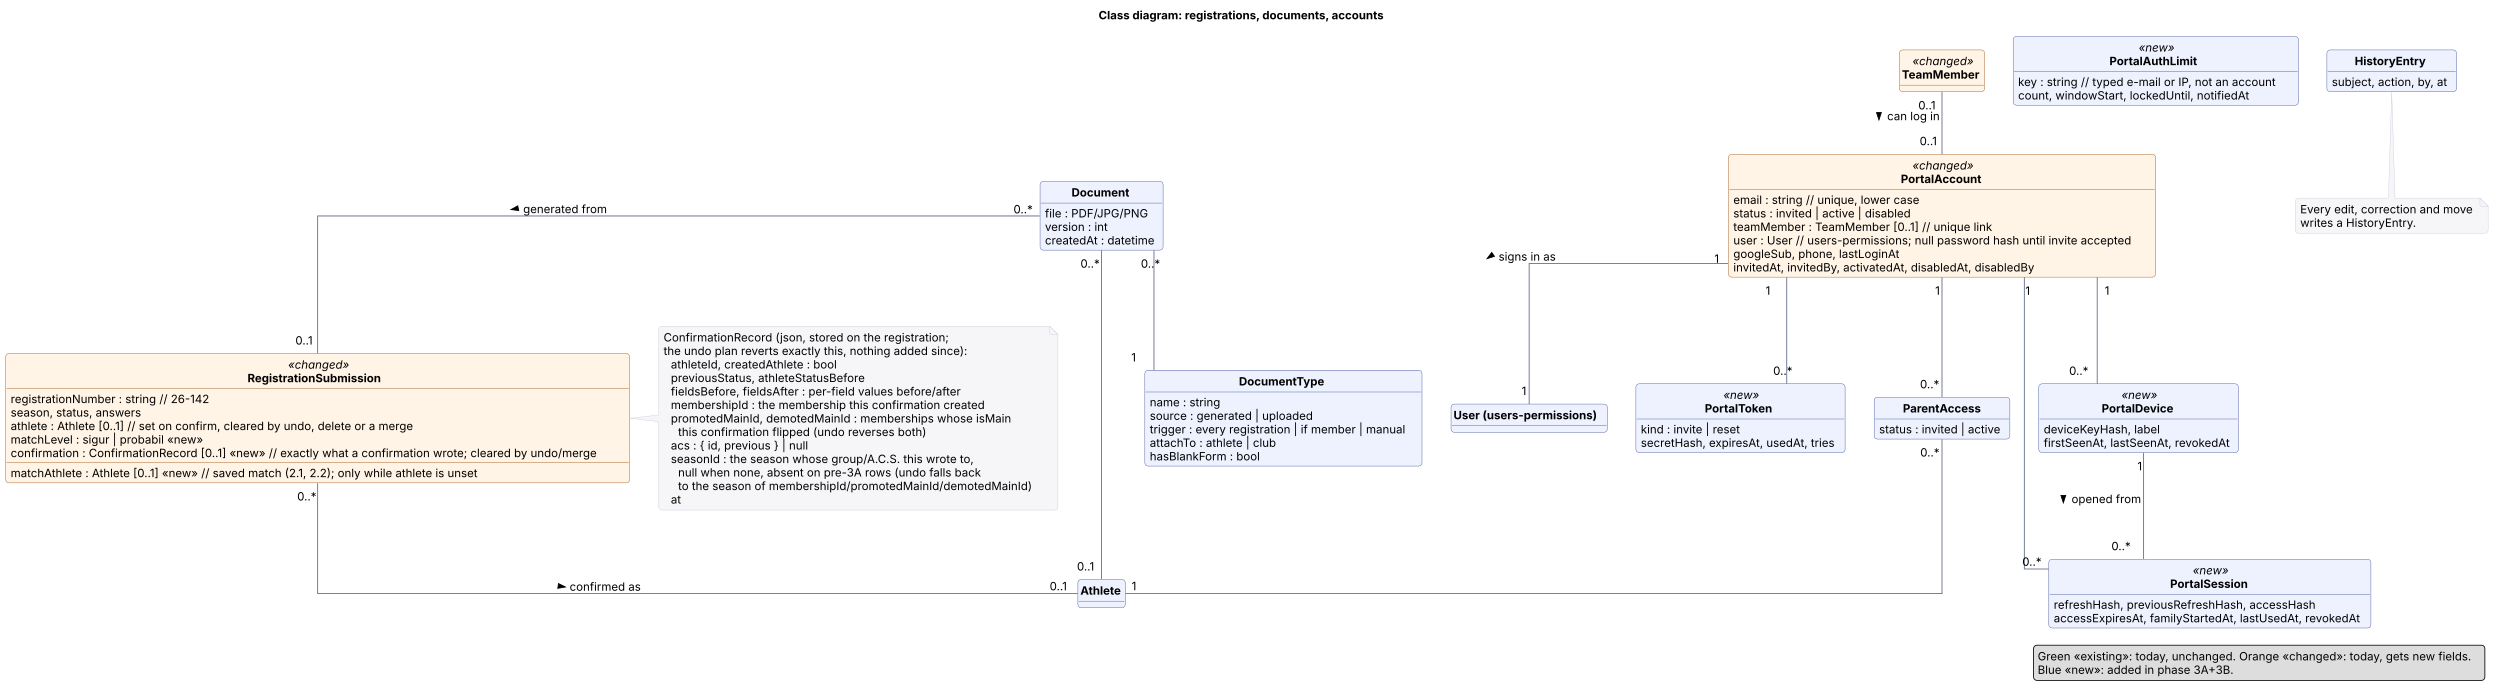
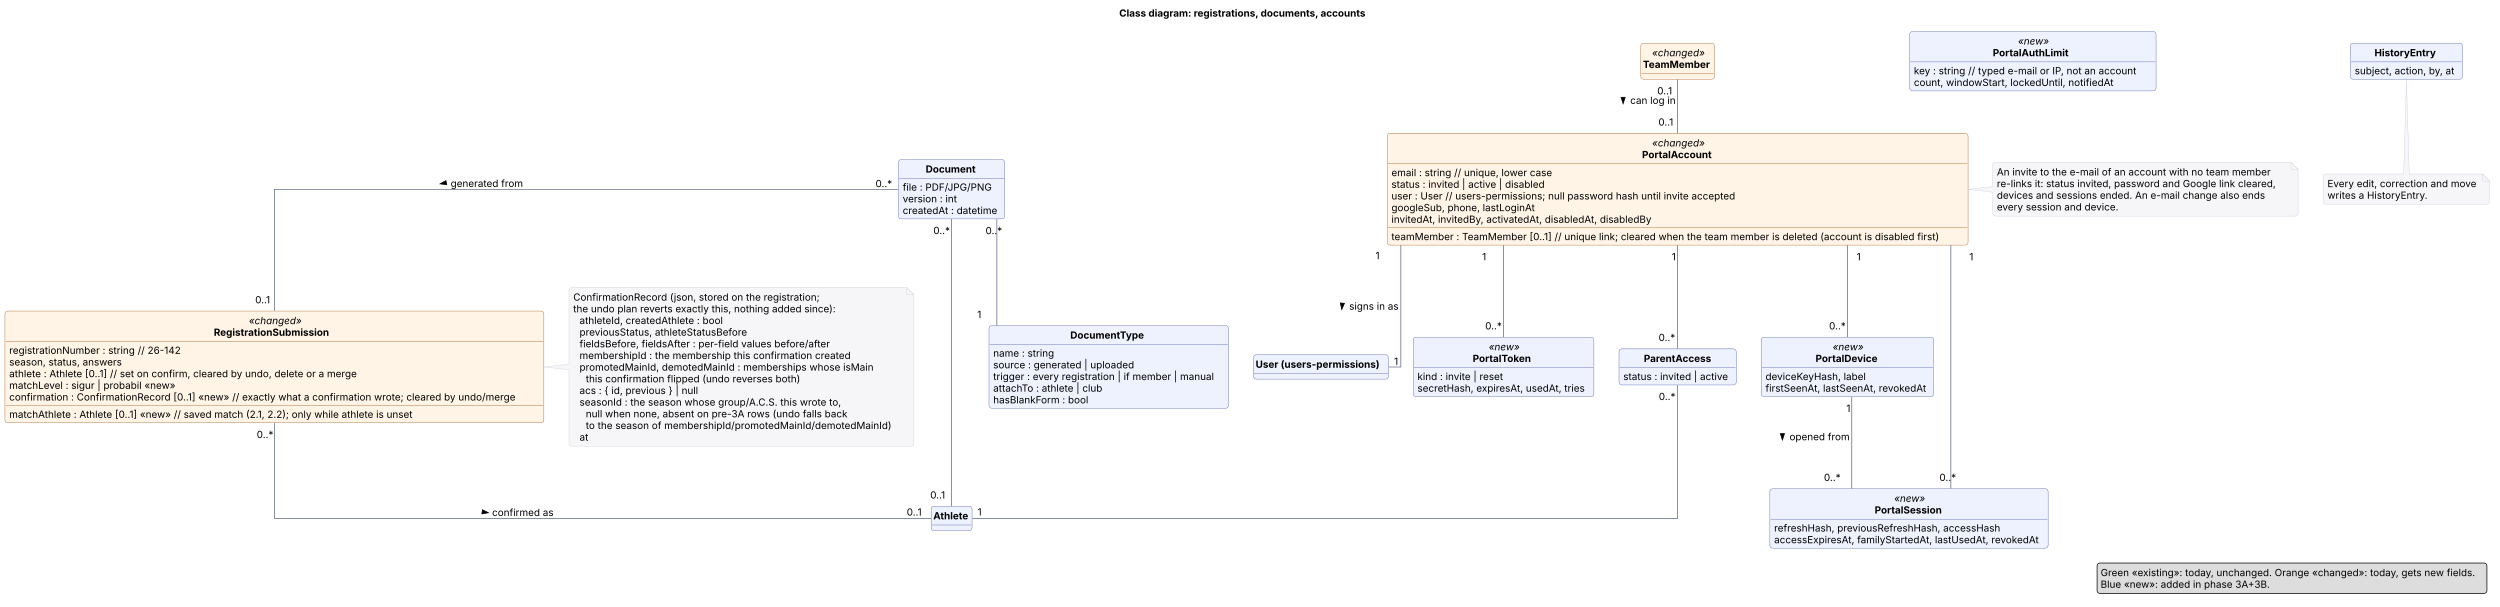
- <svg xmlns="http://www.w3.org/2000/svg" version="1.1" data-diagram-type="CLASS" style="width:3052px;height:849px;background:#FFFFFF;" width="3052px" height="849px" viewBox="0 0 3052 849" zoomAndPan="magnify" preserveAspectRatio="none" contentStyleType="text/css">
+ <svg xmlns="http://www.w3.org/2000/svg" version="1.1" data-diagram-type="CLASS" style="width:3533px;height:857px;background:#FFFFFF;" width="3533px" height="857px" viewBox="0 0 3533 857" zoomAndPan="magnify" preserveAspectRatio="none" contentStyleType="text/css">
  <defs />
  <g font-family="sans-serif" lengthAdjust="spacing">
    <g class="title" data-source-line="2">
-       <text x="1341.165" y="23.535" fill="#000" font-size="14" textLength="363.187" font-weight="700" font-family="Inter">Class diagram: registrations, documents, accounts</text>
+       <text x="1581.665" y="23.535" fill="#000" font-size="14" textLength="363.187" font-weight="700" font-family="Inter">Class diagram: registrations, documents, accounts</text>
    </g>
    <g class="entity" data-qualified-name="Reg" id="ent0001" data-source-line="5">
-       <rect x="7" y="431.568" width="761.602" height="157.906" fill="#FFF4E5" style="stroke:#9A4B0C;stroke-width:0.5;" rx="4" ry="4" />
-       <text x="351.656" y="450.103" fill="#000" font-size="14" textLength="72.29" font-style="italic" font-family="Inter">«changed»</text>
-       <text x="302.143" y="466.592" fill="#000" font-size="14" textLength="171.315" font-weight="700" font-family="Inter">RegistrationSubmission</text>
-       <line x1="8" y1="474.545" x2="767.602" y2="474.545" style="stroke:#9A4B0C;stroke-width:0.5;" />
-       <text x="13" y="492.08" fill="#000" font-size="14" textLength="266.342" font-family="Inter">registrationNumber : string  // 26-142</text>
-       <text x="13" y="508.568" fill="#000" font-size="14" textLength="160.986" font-family="Inter">season, status, answers</text>
-       <text x="13" y="525.057" fill="#000" font-size="14" textLength="521.691" font-family="Inter">athlete : Athlete [0..1]  // set on confirm, cleared by undo, delete or a merge</text>
-       <text x="13" y="541.545" fill="#000" font-size="14" textLength="240.926" font-family="Inter">matchLevel : sigur | probabil «new»</text>
-       <text x="13" y="558.033" fill="#000" font-size="14" textLength="749.602" font-family="Inter">confirmation : ConfirmationRecord [0..1] «new»  // exactly what a confirmation wrote; cleared by undo/merge</text>
-       <line x1="8" y1="564.986" x2="767.602" y2="564.986" style="stroke:#9A4B0C;stroke-width:0.5;" />
-       <text x="13" y="582.521" fill="#000" font-size="14" textLength="604.153" font-family="Inter">matchAthlete : Athlete [0..1] «new»  // saved match (2.1, 2.2); only while athlete is unset</text>
+       <rect x="7" y="439.568" width="761.602" height="157.906" fill="#FFF4E5" style="stroke:#9A4B0C;stroke-width:0.5;" rx="4" ry="4" />
+       <text x="351.656" y="458.103" fill="#000" font-size="14" textLength="72.29" font-style="italic" font-family="Inter">«changed»</text>
+       <text x="302.143" y="474.592" fill="#000" font-size="14" textLength="171.315" font-weight="700" font-family="Inter">RegistrationSubmission</text>
+       <line x1="8" y1="482.545" x2="767.602" y2="482.545" style="stroke:#9A4B0C;stroke-width:0.5;" />
+       <text x="13" y="500.08" fill="#000" font-size="14" textLength="266.342" font-family="Inter">registrationNumber : string  // 26-142</text>
+       <text x="13" y="516.568" fill="#000" font-size="14" textLength="160.986" font-family="Inter">season, status, answers</text>
+       <text x="13" y="533.057" fill="#000" font-size="14" textLength="521.691" font-family="Inter">athlete : Athlete [0..1]  // set on confirm, cleared by undo, delete or a merge</text>
+       <text x="13" y="549.545" fill="#000" font-size="14" textLength="240.926" font-family="Inter">matchLevel : sigur | probabil «new»</text>
+       <text x="13" y="566.033" fill="#000" font-size="14" textLength="749.602" font-family="Inter">confirmation : ConfirmationRecord [0..1] «new»  // exactly what a confirmation wrote; cleared by undo/merge</text>
+       <line x1="8" y1="572.986" x2="767.602" y2="572.986" style="stroke:#9A4B0C;stroke-width:0.5;" />
+       <text x="13" y="590.521" fill="#000" font-size="14" textLength="604.153" font-family="Inter">matchAthlete : Athlete [0..1] «new»  // saved match (2.1, 2.2); only while athlete is unset</text>
    </g>
    <g class="entity" data-qualified-name="Athlete" id="ent0002" data-source-line="13">
-       <rect x="1315.9" y="707.428" width="57.81" height="34.488" fill="#EEF2FF" style="stroke:#3B4A9A;stroke-width:0.5;" rx="4" ry="4" />
-       <text x="1318.9" y="725.963" fill="#000" font-size="14" textLength="51.81" font-weight="700" font-family="Inter">Athlete</text>
-       <line x1="1316.9" y1="733.917" x2="1372.71" y2="733.917" style="stroke:#3B4A9A;stroke-width:0.5;" />
+       <rect x="1315.9" y="715.428" width="57.81" height="34.488" fill="#EEF2FF" style="stroke:#3B4A9A;stroke-width:0.5;" rx="4" ry="4" />
+       <text x="1318.9" y="733.963" fill="#000" font-size="14" textLength="51.81" font-weight="700" font-family="Inter">Athlete</text>
+       <line x1="1316.9" y1="741.917" x2="1372.71" y2="741.917" style="stroke:#3B4A9A;stroke-width:0.5;" />
    </g>
    <g class="entity" data-qualified-name="DocumentType" id="ent0003" data-source-line="14">
-       <rect x="1397.62" y="452.058" width="338.354" height="116.93" fill="#EEF2FF" style="stroke:#3B4A9A;stroke-width:0.5;" rx="4" ry="4" />
-       <text x="1512.479" y="470.593" fill="#000" font-size="14" textLength="108.637" font-weight="700" font-family="Inter">DocumentType</text>
-       <line x1="1398.62" y1="478.547" x2="1734.974" y2="478.547" style="stroke:#3B4A9A;stroke-width:0.5;" />
-       <text x="1403.62" y="496.082" fill="#000" font-size="14" textLength="90.146" font-family="Inter">name : string</text>
-       <text x="1403.62" y="512.57" fill="#000" font-size="14" textLength="204.128" font-family="Inter">source : generated | uploaded</text>
-       <text x="1403.62" y="529.058" fill="#000" font-size="14" textLength="326.354" font-family="Inter">trigger : every registration | if member | manual</text>
-       <text x="1403.62" y="545.547" fill="#000" font-size="14" textLength="161.882" font-family="Inter">attachTo : athlete | club</text>
-       <text x="1403.62" y="562.035" fill="#000" font-size="14" textLength="138.51" font-family="Inter">hasBlankForm : bool</text>
+       <rect x="1397.62" y="460.058" width="338.354" height="116.93" fill="#EEF2FF" style="stroke:#3B4A9A;stroke-width:0.5;" rx="4" ry="4" />
+       <text x="1512.479" y="478.593" fill="#000" font-size="14" textLength="108.637" font-weight="700" font-family="Inter">DocumentType</text>
+       <line x1="1398.62" y1="486.547" x2="1734.974" y2="486.547" style="stroke:#3B4A9A;stroke-width:0.5;" />
+       <text x="1403.62" y="504.082" fill="#000" font-size="14" textLength="90.146" font-family="Inter">name : string</text>
+       <text x="1403.62" y="520.57" fill="#000" font-size="14" textLength="204.128" font-family="Inter">source : generated | uploaded</text>
+       <text x="1403.62" y="537.058" fill="#000" font-size="14" textLength="326.354" font-family="Inter">trigger : every registration | if member | manual</text>
+       <text x="1403.62" y="553.547" fill="#000" font-size="14" textLength="161.882" font-family="Inter">attachTo : athlete | club</text>
+       <text x="1403.62" y="570.035" fill="#000" font-size="14" textLength="138.51" font-family="Inter">hasBlankForm : bool</text>
    </g>
    <g class="entity" data-qualified-name="Document" id="ent0004" data-source-line="21">
-       <rect x="1269.7" y="221.418" width="150.195" height="83.953" fill="#EEF2FF" style="stroke:#3B4A9A;stroke-width:0.5;" rx="4" ry="4" />
-       <text x="1308.13" y="239.953" fill="#000" font-size="14" textLength="73.336" font-weight="700" font-family="Inter">Document</text>
-       <line x1="1270.7" y1="247.907" x2="1418.895" y2="247.907" style="stroke:#3B4A9A;stroke-width:0.5;" />
-       <text x="1275.7" y="265.442" fill="#000" font-size="14" textLength="125.152" font-family="Inter">file : PDF/JPG/PNG</text>
-       <text x="1275.7" y="281.93" fill="#000" font-size="14" textLength="80.507" font-family="Inter">version : int</text>
-       <text x="1275.7" y="298.418" fill="#000" font-size="14" textLength="138.195" font-family="Inter">createdAt : datetime</text>
+       <rect x="1269.7" y="225.418" width="150.195" height="83.953" fill="#EEF2FF" style="stroke:#3B4A9A;stroke-width:0.5;" rx="4" ry="4" />
+       <text x="1308.13" y="243.953" fill="#000" font-size="14" textLength="73.336" font-weight="700" font-family="Inter">Document</text>
+       <line x1="1270.7" y1="251.907" x2="1418.895" y2="251.907" style="stroke:#3B4A9A;stroke-width:0.5;" />
+       <text x="1275.7" y="269.442" fill="#000" font-size="14" textLength="125.152" font-family="Inter">file : PDF/JPG/PNG</text>
+       <text x="1275.7" y="285.93" fill="#000" font-size="14" textLength="80.507" font-family="Inter">version : int</text>
+       <text x="1275.7" y="302.418" fill="#000" font-size="14" textLength="138.195" font-family="Inter">createdAt : datetime</text>
    </g>
    <g class="entity" data-qualified-name="Acc" id="ent0005" data-source-line="26">
-       <rect x="2110.03" y="188.438" width="521.544" height="149.906" fill="#FFF4E5" style="stroke:#9A4B0C;stroke-width:0.5;" rx="4" ry="4" />
-       <text x="2334.657" y="206.973" fill="#000" font-size="14" textLength="72.29" font-style="italic" font-family="Inter">«changed»</text>
-       <text x="2320.52" y="223.462" fill="#000" font-size="14" textLength="100.563" font-weight="700" font-family="Inter">PortalAccount</text>
-       <line x1="2111.03" y1="231.415" x2="2630.574" y2="231.415" style="stroke:#9A4B0C;stroke-width:0.5;" />
-       <text x="2116.03" y="248.95" fill="#000" font-size="14" textLength="244.337" font-family="Inter">email : string  // unique, lower case</text>
-       <text x="2116.03" y="265.438" fill="#000" font-size="14" textLength="224.937" font-family="Inter">status : invited | active | disabled</text>
-       <text x="2116.03" y="281.927" fill="#000" font-size="14" textLength="339.309" font-family="Inter">teamMember : TeamMember [0..1]  // unique link</text>
-       <text x="2116.03" y="298.415" fill="#000" font-size="14" textLength="509.544" font-family="Inter">user : User  // users-permissions; null password hash until invite accepted</text>
-       <text x="2116.03" y="314.903" fill="#000" font-size="14" textLength="208.428" font-family="Inter">googleSub, phone, lastLoginAt</text>
-       <text x="2116.03" y="331.391" fill="#000" font-size="14" textLength="378.014" font-family="Inter">invitedAt, invitedBy, activatedAt, disabledAt, disabledBy</text>
-     </g>
-     <g class="entity" data-qualified-name="UP" id="ent0006" data-source-line="34">
-       <rect x="1771.44" y="493.278" width="190.728" height="34.488" fill="#EEF2FF" style="stroke:#3B4A9A;stroke-width:0.5;" rx="4" ry="4" />
-       <text x="1774.44" y="511.813" fill="#000" font-size="14" textLength="184.728" font-weight="700" font-family="Inter">User (users-permissions)</text>
-       <line x1="1772.44" y1="519.767" x2="1961.168" y2="519.767" style="stroke:#3B4A9A;stroke-width:0.5;" />
-     </g>
-     <g class="entity" data-qualified-name="Tok" id="ent0007" data-source-line="35">
-       <rect x="1997.11" y="468.548" width="255.38" height="83.953" fill="#EEF2FF" style="stroke:#3B4A9A;stroke-width:0.5;" rx="4" ry="4" />
-       <text x="2103.827" y="487.083" fill="#000" font-size="14" textLength="41.945" font-style="italic" font-family="Inter">«new»</text>
-       <text x="2081.197" y="503.572" fill="#000" font-size="14" textLength="87.206" font-weight="700" font-family="Inter">PortalToken</text>
-       <line x1="1998.11" y1="511.525" x2="2251.49" y2="511.525" style="stroke:#3B4A9A;stroke-width:0.5;" />
-       <text x="2003.11" y="529.06" fill="#000" font-size="14" textLength="127.873" font-family="Inter">kind : invite | reset</text>
-       <text x="2003.11" y="545.548" fill="#000" font-size="14" textLength="243.38" font-family="Inter">secretHash, expiresAt, usedAt, tries</text>
-     </g>
-     <g class="entity" data-qualified-name="Dev" id="ent0008" data-source-line="39">
-       <rect x="2488.96" y="468.548" width="243.677" height="83.953" fill="#EEF2FF" style="stroke:#3B4A9A;stroke-width:0.5;" rx="4" ry="4" />
-       <text x="2589.826" y="487.083" fill="#000" font-size="14" textLength="41.945" font-style="italic" font-family="Inter">«new»</text>
-       <text x="2565.715" y="503.572" fill="#000" font-size="14" textLength="90.166" font-weight="700" font-family="Inter">PortalDevice</text>
-       <line x1="2489.96" y1="511.525" x2="2731.637" y2="511.525" style="stroke:#3B4A9A;stroke-width:0.5;" />
-       <text x="2494.96" y="529.06" fill="#000" font-size="14" textLength="142.27" font-family="Inter">deviceKeyHash, label</text>
-       <text x="2494.96" y="545.548" fill="#000" font-size="14" textLength="231.677" font-family="Inter">firstSeenAt, lastSeenAt, revokedAt</text>
-     </g>
-     <g class="entity" data-qualified-name="Ses" id="ent0009" data-source-line="43">
-       <rect x="2501.19" y="682.698" width="393.213" height="83.953" fill="#EEF2FF" style="stroke:#3B4A9A;stroke-width:0.5;" rx="4" ry="4" />
-       <text x="2676.824" y="701.233" fill="#000" font-size="14" textLength="41.945" font-style="italic" font-family="Inter">«new»</text>
-       <text x="2649.261" y="717.722" fill="#000" font-size="14" textLength="97.07" font-weight="700" font-family="Inter">PortalSession</text>
-       <line x1="2502.19" y1="725.675" x2="2893.403" y2="725.675" style="stroke:#3B4A9A;stroke-width:0.5;" />
-       <text x="2507.19" y="743.21" fill="#000" font-size="14" textLength="320.64" font-family="Inter">refreshHash, previousRefreshHash, accessHash</text>
-       <text x="2507.19" y="759.698" fill="#000" font-size="14" textLength="381.213" font-family="Inter">accessExpiresAt, familyStartedAt, lastUsedAt, revokedAt</text>
-     </g>
-     <g class="entity" data-qualified-name="Lim" id="ent0010" data-source-line="47">
-       <rect x="2457.68" y="44.488" width="348.232" height="83.953" fill="#EEF2FF" style="stroke:#3B4A9A;stroke-width:0.5;" rx="4" ry="4" />
-       <text x="2610.824" y="63.023" fill="#000" font-size="14" textLength="41.945" font-style="italic" font-family="Inter">«new»</text>
-       <text x="2575.188" y="79.512" fill="#000" font-size="14" textLength="113.217" font-weight="700" font-family="Inter">PortalAuthLimit</text>
-       <line x1="2458.68" y1="87.465" x2="2804.912" y2="87.465" style="stroke:#3B4A9A;stroke-width:0.5;" />
-       <text x="2463.68" y="105" fill="#000" font-size="14" textLength="336.232" font-family="Inter">key : string  // typed e-mail or IP, not an account</text>
-       <text x="2463.68" y="121.488" fill="#000" font-size="14" textLength="291.758" font-family="Inter">count, windowStart, lockedUntil, notifiedAt</text>
-     </g>
-     <g class="entity" data-qualified-name="PA" id="ent0011" data-source-line="51">
-       <rect x="2287.98" y="485.028" width="165.651" height="50.977" fill="#EEF2FF" style="stroke:#3B4A9A;stroke-width:0.5;" rx="4" ry="4" />
-       <text x="2323.057" y="503.563" fill="#000" font-size="14" textLength="95.498" font-weight="700" font-family="Inter">ParentAccess</text>
-       <line x1="2288.98" y1="511.517" x2="2452.631" y2="511.517" style="stroke:#3B4A9A;stroke-width:0.5;" />
-       <text x="2293.98" y="529.052" fill="#000" font-size="14" textLength="153.651" font-family="Inter">status : invited | active</text>
-     </g>
-     <g class="entity" data-qualified-name="Coach" id="ent0012" data-source-line="54">
+       <rect x="1960.34" y="188.438" width="820.917" height="157.906" fill="#FFF4E5" style="stroke:#9A4B0C;stroke-width:0.5;" rx="4" ry="4" />
+       <text x="2334.653" y="206.973" fill="#000" font-size="14" textLength="72.29" font-style="italic" font-family="Inter">«changed»</text>
+       <text x="2320.517" y="223.462" fill="#000" font-size="14" textLength="100.563" font-weight="700" font-family="Inter">PortalAccount</text>
+       <line x1="1961.34" y1="231.415" x2="2780.257" y2="231.415" style="stroke:#9A4B0C;stroke-width:0.5;" />
+       <text x="1966.34" y="248.95" fill="#000" font-size="14" textLength="244.337" font-family="Inter">email : string  // unique, lower case</text>
+       <text x="1966.34" y="265.438" fill="#000" font-size="14" textLength="224.937" font-family="Inter">status : invited | active | disabled</text>
+       <text x="1966.34" y="281.927" fill="#000" font-size="14" textLength="509.544" font-family="Inter">user : User  // users-permissions; null password hash until invite accepted</text>
+       <text x="1966.34" y="298.415" fill="#000" font-size="14" textLength="208.428" font-family="Inter">googleSub, phone, lastLoginAt</text>
+       <text x="1966.34" y="314.903" fill="#000" font-size="14" textLength="378.014" font-family="Inter">invitedAt, invitedBy, activatedAt, disabledAt, disabledBy</text>
+       <line x1="1961.34" y1="321.856" x2="2780.257" y2="321.856" style="stroke:#9A4B0C;stroke-width:0.5;" />
+       <text x="1966.34" y="339.391" fill="#000" font-size="14" textLength="808.917" font-family="Inter">teamMember : TeamMember [0..1]  // unique link; cleared when the team member is deleted (account is disabled first)</text>
+     </g>
+     <g class="entity" data-qualified-name="GMN6" id="ent0007" data-source-line="35">
+       <path d="M2815.95,233.418 L2815.95,263.648 L2781.43,267.648 L2815.95,271.648 L2815.95,301.371 A4,4 0 0 0 2819.95,305.371 L3243.653,305.371 A4,4 0 0 0 3247.653,301.371 L3247.653,239.418 L3237.653,229.418 L2819.95,229.418 A4,4 0 0 0 2815.95,233.418" style="stroke:#C8CCD8;stroke-width:0.5;" fill="#F6F6F8" />
+       <path d="M3237.653,229.418 L3237.653,237.418 A2,2 0 0 0 3239.653,239.418 L3247.653,239.418 L3237.653,229.418" style="stroke:#C8CCD8;stroke-width:0.5;" fill="#F6F6F8" />
+       <text x="2821.95" y="247.953" fill="#000" font-size="14" textLength="404.113" font-family="Inter">An invite to the e-mail of an account with no team member</text>
+       <text x="2821.95" y="264.442" fill="#000" font-size="14" textLength="410.703" font-family="Inter">re-links it: status invited, password and Google link cleared,</text>
+       <text x="2821.95" y="280.93" fill="#000" font-size="14" textLength="386.606" font-family="Inter">devices and sessions ended. An e-mail change also ends</text>
+       <text x="2821.95" y="297.418" fill="#000" font-size="14" textLength="172.259" font-family="Inter">every session and device.</text>
+     </g>
+     <g class="entity" data-qualified-name="UP" id="ent0009" data-source-line="40">
+       <rect x="1771.44" y="501.278" width="190.728" height="34.488" fill="#EEF2FF" style="stroke:#3B4A9A;stroke-width:0.5;" rx="4" ry="4" />
+       <text x="1774.44" y="519.813" fill="#000" font-size="14" textLength="184.728" font-weight="700" font-family="Inter">User (users-permissions)</text>
+       <line x1="1772.44" y1="527.767" x2="1961.168" y2="527.767" style="stroke:#3B4A9A;stroke-width:0.5;" />
+     </g>
+     <g class="entity" data-qualified-name="Tok" id="ent0010" data-source-line="41">
+       <rect x="1997.11" y="476.548" width="255.38" height="83.953" fill="#EEF2FF" style="stroke:#3B4A9A;stroke-width:0.5;" rx="4" ry="4" />
+       <text x="2103.827" y="495.083" fill="#000" font-size="14" textLength="41.945" font-style="italic" font-family="Inter">«new»</text>
+       <text x="2081.197" y="511.572" fill="#000" font-size="14" textLength="87.206" font-weight="700" font-family="Inter">PortalToken</text>
+       <line x1="1998.11" y1="519.525" x2="2251.49" y2="519.525" style="stroke:#3B4A9A;stroke-width:0.5;" />
+       <text x="2003.11" y="537.06" fill="#000" font-size="14" textLength="127.873" font-family="Inter">kind : invite | reset</text>
+       <text x="2003.11" y="553.548" fill="#000" font-size="14" textLength="243.38" font-family="Inter">secretHash, expiresAt, usedAt, tries</text>
+     </g>
+     <g class="entity" data-qualified-name="Dev" id="ent0011" data-source-line="45">
+       <rect x="2488.96" y="476.548" width="243.677" height="83.953" fill="#EEF2FF" style="stroke:#3B4A9A;stroke-width:0.5;" rx="4" ry="4" />
+       <text x="2589.826" y="495.083" fill="#000" font-size="14" textLength="41.945" font-style="italic" font-family="Inter">«new»</text>
+       <text x="2565.715" y="511.572" fill="#000" font-size="14" textLength="90.166" font-weight="700" font-family="Inter">PortalDevice</text>
+       <line x1="2489.96" y1="519.525" x2="2731.637" y2="519.525" style="stroke:#3B4A9A;stroke-width:0.5;" />
+       <text x="2494.96" y="537.06" fill="#000" font-size="14" textLength="142.27" font-family="Inter">deviceKeyHash, label</text>
+       <text x="2494.96" y="553.548" fill="#000" font-size="14" textLength="231.677" font-family="Inter">firstSeenAt, lastSeenAt, revokedAt</text>
+     </g>
+     <g class="entity" data-qualified-name="Ses" id="ent0012" data-source-line="49">
+       <rect x="2501.19" y="690.698" width="393.213" height="83.953" fill="#EEF2FF" style="stroke:#3B4A9A;stroke-width:0.5;" rx="4" ry="4" />
+       <text x="2676.824" y="709.233" fill="#000" font-size="14" textLength="41.945" font-style="italic" font-family="Inter">«new»</text>
+       <text x="2649.261" y="725.722" fill="#000" font-size="14" textLength="97.07" font-weight="700" font-family="Inter">PortalSession</text>
+       <line x1="2502.19" y1="733.675" x2="2893.403" y2="733.675" style="stroke:#3B4A9A;stroke-width:0.5;" />
+       <text x="2507.19" y="751.21" fill="#000" font-size="14" textLength="320.64" font-family="Inter">refreshHash, previousRefreshHash, accessHash</text>
+       <text x="2507.19" y="767.698" fill="#000" font-size="14" textLength="381.213" font-family="Inter">accessExpiresAt, familyStartedAt, lastUsedAt, revokedAt</text>
+     </g>
+     <g class="entity" data-qualified-name="Lim" id="ent0013" data-source-line="53">
+       <rect x="2698.68" y="44.488" width="348.232" height="83.953" fill="#EEF2FF" style="stroke:#3B4A9A;stroke-width:0.5;" rx="4" ry="4" />
+       <text x="2851.824" y="63.023" fill="#000" font-size="14" textLength="41.945" font-style="italic" font-family="Inter">«new»</text>
+       <text x="2816.188" y="79.512" fill="#000" font-size="14" textLength="113.217" font-weight="700" font-family="Inter">PortalAuthLimit</text>
+       <line x1="2699.68" y1="87.465" x2="3045.912" y2="87.465" style="stroke:#3B4A9A;stroke-width:0.5;" />
+       <text x="2704.68" y="105" fill="#000" font-size="14" textLength="336.232" font-family="Inter">key : string  // typed e-mail or IP, not an account</text>
+       <text x="2704.68" y="121.488" fill="#000" font-size="14" textLength="291.758" font-family="Inter">count, windowStart, lockedUntil, notifiedAt</text>
+     </g>
+     <g class="entity" data-qualified-name="PA" id="ent0014" data-source-line="57">
+       <rect x="2287.98" y="493.028" width="165.651" height="50.977" fill="#EEF2FF" style="stroke:#3B4A9A;stroke-width:0.5;" rx="4" ry="4" />
+       <text x="2323.057" y="511.563" fill="#000" font-size="14" textLength="95.498" font-weight="700" font-family="Inter">ParentAccess</text>
+       <line x1="2288.98" y1="519.517" x2="2452.631" y2="519.517" style="stroke:#3B4A9A;stroke-width:0.5;" />
+       <text x="2293.98" y="537.052" fill="#000" font-size="14" textLength="153.651" font-family="Inter">status : invited | active</text>
+     </g>
+     <g class="entity" data-qualified-name="Coach" id="ent0015" data-source-line="60">
      <rect x="2318.8" y="60.978" width="104" height="50.977" fill="#FFF4E5" style="stroke:#9A4B0C;stroke-width:0.5;" rx="4" ry="4" />
      <text x="2334.655" y="79.513" fill="#000" font-size="14" textLength="72.29" font-style="italic" font-family="Inter">«changed»</text>
      <text x="2321.8" y="96.002" fill="#000" font-size="14" textLength="98" font-weight="700" font-family="Inter">TeamMember</text>
      <line x1="2319.8" y1="103.955" x2="2421.8" y2="103.955" style="stroke:#9A4B0C;stroke-width:0.5;" />
    </g>
-     <g class="entity" data-qualified-name="Hist" id="ent0013" data-source-line="55">
-       <rect x="2840.68" y="60.978" width="158.248" height="50.977" fill="#EEF2FF" style="stroke:#3B4A9A;stroke-width:0.5;" rx="4" ry="4" />
-       <text x="2874.636" y="79.513" fill="#000" font-size="14" textLength="90.337" font-weight="700" font-family="Inter">HistoryEntry</text>
-       <line x1="2841.68" y1="87.467" x2="2997.928" y2="87.467" style="stroke:#3B4A9A;stroke-width:0.5;" />
-       <text x="2846.68" y="105.002" fill="#000" font-size="14" textLength="146.248" font-family="Inter">subject, action, by, at</text>
-     </g>
-     <g class="entity" data-qualified-name="GMN26" id="ent0027" data-source-line="73">
-       <path d="M2802.08,245.908 L2802.08,280.885 A4,4 0 0 0 2806.08,284.885 L3033.517,284.885 A4,4 0 0 0 3037.517,280.885 L3037.517,251.908 L3027.517,241.908 L2923.8,241.908 L2919.8,112.188 L2915.8,241.908 L2806.08,241.908 A4,4 0 0 0 2802.08,245.908" style="stroke:#C8CCD8;stroke-width:0.5;" fill="#F6F6F8" />
-       <path d="M3027.517,241.908 L3027.517,249.908 A2,2 0 0 0 3029.517,251.908 L3037.517,251.908 L3027.517,241.908" style="stroke:#C8CCD8;stroke-width:0.5;" fill="#F6F6F8" />
-       <text x="2808.08" y="260.443" fill="#000" font-size="14" textLength="214.437" font-family="Inter">Every edit, correction and move</text>
-       <text x="2808.08" y="276.932" fill="#000" font-size="14" textLength="144.662" font-family="Inter">writes a HistoryEntry.</text>
-     </g>
-     <g class="entity" data-qualified-name="GMN29" id="ent0030" data-source-line="77">
-       <path d="M804.1,402.348 L804.1,506.648 L768.86,510.648 L804.1,514.648 L804.1,618.696 A4,4 0 0 0 808.1,622.696 L1287.509,622.696 A4,4 0 0 0 1291.509,618.696 L1291.509,408.348 L1281.509,398.348 L808.1,398.348 A4,4 0 0 0 804.1,402.348" style="stroke:#C8CCD8;stroke-width:0.5;" fill="#F6F6F8" />
-       <path d="M1281.509,398.348 L1281.509,406.348 A2,2 0 0 0 1283.509,408.348 L1291.509,408.348 L1281.509,398.348" style="stroke:#C8CCD8;stroke-width:0.5;" fill="#F6F6F8" />
-       <text x="810.1" y="416.883" fill="#000" font-size="14" textLength="361.512" font-family="Inter">ConfirmationRecord (json, stored on the registration;</text>
-       <text x="810.1" y="433.372" fill="#000" font-size="14" textLength="383.797" font-family="Inter">the undo plan reverts exactly this, nothing added since):</text>
-       <text x="818.959" y="449.86" fill="#000" font-size="14" textLength="210.335" font-family="Inter">athleteId, createdAthlete : bool</text>
-       <text x="818.959" y="466.348" fill="#000" font-size="14" textLength="239.723" font-family="Inter">previousStatus, athleteStatusBefore</text>
-       <text x="818.959" y="482.837" fill="#000" font-size="14" textLength="367.5" font-family="Inter">fieldsBefore, fieldsAfter : per-field values before/after</text>
-       <text x="818.959" y="499.325" fill="#000" font-size="14" textLength="397.646" font-family="Inter">membershipId : the membership this confirmation created</text>
-       <text x="818.959" y="515.813" fill="#000" font-size="14" textLength="427.355" font-family="Inter">promotedMainId, demotedMainId : memberships whose isMain</text>
-       <text x="827.819" y="532.301" fill="#000" font-size="14" textLength="313.093" font-family="Inter">this confirmation flipped (undo reverses both)</text>
-       <text x="818.959" y="548.79" fill="#000" font-size="14" textLength="172.628" font-family="Inter">acs : { id, previous } | null</text>
-       <text x="818.959" y="565.278" fill="#000" font-size="14" textLength="381.233" font-family="Inter">seasonId : the season whose group/A.C.S. this wrote to,</text>
-       <text x="827.819" y="581.766" fill="#000" font-size="14" textLength="382.751" font-family="Inter">null when none, absent on pre-3A rows (undo falls back</text>
-       <text x="827.819" y="598.255" fill="#000" font-size="14" textLength="448.69" font-family="Inter">to the season of membershipId/promotedMainId/demotedMainId)</text>
-       <text x="818.959" y="614.743" fill="#000" font-size="14" textLength="12.968" font-family="Inter">at</text>
-     </g>
-     <g class="link" data-entity-1="ent0001" data-entity-2="ent0002" id="lnk14" data-source-line="59" data-link-type="association">
-       <path d="M387.8,589.948 C387.8,650.888 387.8,724.648 387.8,724.648 C387.8,724.648 1155.25,724.648 1315.64,724.648" style="stroke:#5B6380;stroke-width:1;" fill="none" id="Reg-Athlete" codeLine="59" />
-       <polygon points="690.318,716.611,681.789,712.403,680.945,718.22,690.318,716.611" fill="#000" style="stroke:#000;stroke-width:1;stroke-linejoin:miter;stroke-miterlimit:10;" />
-       <text x="695.37" y="721.183" fill="#000" font-size="14" textLength="88.361" font-family="Inter">confirmed as</text>
-       <text x="362.788" y="611.018" fill="#000" font-size="14" textLength="24.459" font-family="Inter">0..*</text>
-       <text x="1281.394" y="720.652" fill="#000" font-size="14" textLength="26.564" font-family="Inter">0..1</text>
-     </g>
-     <g class="link" data-entity-1="ent0004" data-entity-2="ent0003" id="lnk15" data-source-line="60" data-link-type="association">
-       <path d="M1408.76,305.598 C1408.76,345.848 1408.76,406.838 1408.76,451.828" style="stroke:#5B6380;stroke-width:1;" fill="none" id="Document-DocumentType" codeLine="60" />
-       <text x="1392.752" y="326.858" fill="#000" font-size="14" textLength="24.459" font-family="Inter">0..*</text>
-       <text x="1381.064" y="441.265" fill="#000" font-size="14" font-family="Inter">1</text>
-     </g>
-     <g class="link" data-entity-1="ent0004" data-entity-2="ent0002" id="lnk16" data-source-line="61" data-link-type="association">
-       <path d="M1344.8,305.548 C1344.8,402.968 1344.8,640.438 1344.8,707.038" style="stroke:#5B6380;stroke-width:1;" fill="none" id="Document-Athlete" codeLine="61" />
-       <text x="1318.998" y="326.801" fill="#000" font-size="14" textLength="24.459" font-family="Inter">0..*</text>
-       <text x="1314.745" y="696.48" fill="#000" font-size="14" textLength="26.564" font-family="Inter">0..1</text>
-     </g>
-     <g class="link" data-entity-1="ent0004" data-entity-2="ent0001" id="lnk17" data-source-line="62" data-link-type="association">
-       <path d="M1269.31,263.648 C1043.33,263.648 387.8,263.648 387.8,263.648 C387.8,263.648 387.8,359.178 387.8,431.388" style="stroke:#5B6380;stroke-width:1;" fill="none" id="Document-Reg" codeLine="62" />
-       <polygon points="623.768,255.827,633.203,257.023,632.104,251.249,623.768,255.827" fill="#000" style="stroke:#000;stroke-width:1;stroke-linejoin:miter;stroke-miterlimit:10;" />
-       <text x="638.68" y="260.183" fill="#000" font-size="14" textLength="105.301" font-family="Inter">generated from</text>
-       <text x="1237.266" y="260.492" fill="#000" font-size="14" textLength="24.459" font-family="Inter">0..*</text>
-       <text x="360.588" y="420.642" fill="#000" font-size="14" textLength="26.564" font-family="Inter">0..1</text>
-     </g>
-     <g class="link" data-entity-1="ent0005" data-entity-2="ent0011" id="lnk18" data-source-line="63" data-link-type="association">
-       <path d="M2370.8,338.548 C2370.8,388.248 2370.8,450.358 2370.8,484.688" style="stroke:#5B6380;stroke-width:1;" fill="none" id="Acc-PA" codeLine="63" />
-       <text x="2362.47" y="359.772" fill="#000" font-size="14" font-family="Inter">1</text>
-       <text x="2343.93" y="474.037" fill="#000" font-size="14" textLength="24.459" font-family="Inter">0..*</text>
-     </g>
-     <g class="link" data-entity-1="ent0011" data-entity-2="ent0002" id="lnk19" data-source-line="64" data-link-type="association">
-       <path d="M2370.8,536.348 C2370.8,593.298 2370.8,724.648 2370.8,724.648 C2370.8,724.648 1541.72,724.648 1374.13,724.648" style="stroke:#5B6380;stroke-width:1;" fill="none" id="PA-Athlete" codeLine="64" />
-       <text x="2344.224" y="557.338" fill="#000" font-size="14" textLength="24.459" font-family="Inter">0..*</text>
-       <text x="1381.513" y="720.482" fill="#000" font-size="14" font-family="Inter">1</text>
-     </g>
-     <g class="link" data-entity-1="ent0012" data-entity-2="ent0005" id="lnk20" data-source-line="65" data-link-type="association">
-       <path d="M2370.8,112.188 C2370.8,132.218 2370.8,161.098 2370.8,188.248" style="stroke:#5B6380;stroke-width:1;" fill="none" id="Coach-Acc" codeLine="65" />
-       <polygon points="2293.8,146.462,2296.739,137.417,2290.861,137.417,2293.8,146.462" fill="#000" style="stroke:#000;stroke-width:1;stroke-linejoin:miter;stroke-miterlimit:10;" />
-       <text x="2303.8" y="146.753" fill="#000" font-size="14" textLength="66.562" font-family="Inter">can log in</text>
-       <text x="2341.859" y="133.578" fill="#000" font-size="14" textLength="26.564" font-family="Inter">0..1</text>
-       <text x="2343.488" y="177.234" fill="#000" font-size="14" textLength="26.564" font-family="Inter">0..1</text>
-     </g>
-     <g class="link" data-entity-1="ent0005" data-entity-2="ent0006" id="lnk21" data-source-line="66" data-link-type="association">
-       <path d="M2109.57,321.648 C1986.72,321.648 1866.8,321.648 1866.8,321.648 C1866.8,321.648 1866.8,446.338 1866.8,493.088" style="stroke:#5B6380;stroke-width:1;" fill="none" id="Acc-UP" codeLine="66" />
-       <polygon points="1815.386,315.777,1824.47,312.96,1821.079,308.158,1815.386,315.777" fill="#000" style="stroke:#000;stroke-width:1;stroke-linejoin:miter;stroke-miterlimit:10;" />
-       <text x="1829.47" y="318.183" fill="#000" font-size="14" textLength="72.201" font-family="Inter">signs in as</text>
-       <text x="2092.881" y="320.841" fill="#000" font-size="14" font-family="Inter">1</text>
-       <text x="1857.615" y="482.279" fill="#000" font-size="14" font-family="Inter">1</text>
-     </g>
-     <g class="link" data-entity-1="ent0005" data-entity-2="ent0007" id="lnk22" data-source-line="67" data-link-type="association">
-       <path d="M2181.26,338.548 C2181.26,381.148 2181.26,432.868 2181.26,468.398" style="stroke:#5B6380;stroke-width:1;" fill="none" id="Acc-Tok" codeLine="67" />
-       <text x="2155.457" y="359.772" fill="#000" font-size="14" font-family="Inter">1</text>
-       <text x="2164.662" y="457.672" fill="#000" font-size="14" textLength="24.459" font-family="Inter">0..*</text>
-     </g>
-     <g class="link" data-entity-1="ent0005" data-entity-2="ent0008" id="lnk23" data-source-line="68" data-link-type="association">
-       <path d="M2560.27,338.548 C2560.27,381.148 2560.27,432.868 2560.27,468.398" style="stroke:#5B6380;stroke-width:1;" fill="none" id="Acc-Dev" codeLine="68" />
-       <text x="2569.407" y="359.772" fill="#000" font-size="14" font-family="Inter">1</text>
-       <text x="2525.952" y="457.672" fill="#000" font-size="14" textLength="24.459" font-family="Inter">0..*</text>
-     </g>
-     <g class="link" data-entity-1="ent0005" data-entity-2="ent0009" id="lnk24" data-source-line="69" data-link-type="association">
-       <path d="M2471.29,338.508 C2471.29,462.068 2471.29,694.648 2471.29,694.648 C2471.29,694.648 2482.92,694.648 2500.91,694.648" style="stroke:#5B6380;stroke-width:1;" fill="none" id="Acc-Ses" codeLine="69" />
-       <text x="2472.527" y="359.989" fill="#000" font-size="14" font-family="Inter">1</text>
-       <text x="2468.759" y="690.708" fill="#000" font-size="14" textLength="24.459" font-family="Inter">0..*</text>
-     </g>
-     <g class="link" data-entity-1="ent0008" data-entity-2="ent0009" id="lnk25" data-source-line="70" data-link-type="association">
-       <path d="M2616.92,552.828 C2616.92,590.378 2616.92,644.938 2616.92,682.448" style="stroke:#5B6380;stroke-width:1;" fill="none" id="Dev-Ses" codeLine="70" />
-       <polygon points="2518.92,613.882,2521.859,604.837,2515.981,604.837,2518.92,613.882" fill="#000" style="stroke:#000;stroke-width:1;stroke-linejoin:miter;stroke-miterlimit:10;" />
-       <text x="2528.92" y="614.173" fill="#000" font-size="14" textLength="87.486" font-family="Inter">opened from</text>
-       <text x="2609.31" y="574.104" fill="#000" font-size="14" font-family="Inter">1</text>
-       <text x="2577.575" y="671.705" fill="#000" font-size="14" textLength="24.459" font-family="Inter">0..*</text>
-     </g>
-     <g class="legend" data-source-line="91">
-       <rect x="2482.602" y="787.651" width="550.914" height="42.977" fill="#DDD" style="stroke:#000;stroke-width:1;" rx="4" ry="4" />
-       <text x="2487.602" y="806.187" fill="#000" font-size="14" textLength="540.914" font-family="Inter">Green «existing»: today, unchanged. Orange «changed»: today, gets new fields.</text>
-       <text x="2487.602" y="822.675" fill="#000" font-size="14" textLength="242.956" font-family="Inter">Blue «new»: added in phase 3A+3B.</text>
+     <g class="entity" data-qualified-name="Hist" id="ent0016" data-source-line="61">
+       <rect x="3321.68" y="60.978" width="158.248" height="50.977" fill="#EEF2FF" style="stroke:#3B4A9A;stroke-width:0.5;" rx="4" ry="4" />
+       <text x="3355.636" y="79.513" fill="#000" font-size="14" textLength="90.337" font-weight="700" font-family="Inter">HistoryEntry</text>
+       <line x1="3322.68" y1="87.467" x2="3478.928" y2="87.467" style="stroke:#3B4A9A;stroke-width:0.5;" />
+       <text x="3327.68" y="105.002" fill="#000" font-size="14" textLength="146.248" font-family="Inter">subject, action, by, at</text>
+     </g>
+     <g class="entity" data-qualified-name="GMN29" id="ent0030" data-source-line="79">
+       <path d="M3283.08,249.908 L3283.08,284.885 A4,4 0 0 0 3287.08,288.885 L3514.517,288.885 A4,4 0 0 0 3518.517,284.885 L3518.517,255.908 L3508.517,245.908 L3404.8,245.908 L3400.8,112.388 L3396.8,245.908 L3287.08,245.908 A4,4 0 0 0 3283.08,249.908" style="stroke:#C8CCD8;stroke-width:0.5;" fill="#F6F6F8" />
+       <path d="M3508.517,245.908 L3508.517,253.908 A2,2 0 0 0 3510.517,255.908 L3518.517,255.908 L3508.517,245.908" style="stroke:#C8CCD8;stroke-width:0.5;" fill="#F6F6F8" />
+       <text x="3289.08" y="264.443" fill="#000" font-size="14" textLength="214.437" font-family="Inter">Every edit, correction and move</text>
+       <text x="3289.08" y="280.932" fill="#000" font-size="14" textLength="144.662" font-family="Inter">writes a HistoryEntry.</text>
+     </g>
+     <g class="entity" data-qualified-name="GMN32" id="ent0033" data-source-line="83">
+       <path d="M804.1,410.348 L804.1,514.648 L768.86,518.648 L804.1,522.648 L804.1,626.696 A4,4 0 0 0 808.1,630.696 L1287.509,630.696 A4,4 0 0 0 1291.509,626.696 L1291.509,416.348 L1281.509,406.348 L808.1,406.348 A4,4 0 0 0 804.1,410.348" style="stroke:#C8CCD8;stroke-width:0.5;" fill="#F6F6F8" />
+       <path d="M1281.509,406.348 L1281.509,414.348 A2,2 0 0 0 1283.509,416.348 L1291.509,416.348 L1281.509,406.348" style="stroke:#C8CCD8;stroke-width:0.5;" fill="#F6F6F8" />
+       <text x="810.1" y="424.883" fill="#000" font-size="14" textLength="361.512" font-family="Inter">ConfirmationRecord (json, stored on the registration;</text>
+       <text x="810.1" y="441.372" fill="#000" font-size="14" textLength="383.797" font-family="Inter">the undo plan reverts exactly this, nothing added since):</text>
+       <text x="818.959" y="457.86" fill="#000" font-size="14" textLength="210.335" font-family="Inter">athleteId, createdAthlete : bool</text>
+       <text x="818.959" y="474.348" fill="#000" font-size="14" textLength="239.723" font-family="Inter">previousStatus, athleteStatusBefore</text>
+       <text x="818.959" y="490.837" fill="#000" font-size="14" textLength="367.5" font-family="Inter">fieldsBefore, fieldsAfter : per-field values before/after</text>
+       <text x="818.959" y="507.325" fill="#000" font-size="14" textLength="397.646" font-family="Inter">membershipId : the membership this confirmation created</text>
+       <text x="818.959" y="523.813" fill="#000" font-size="14" textLength="427.355" font-family="Inter">promotedMainId, demotedMainId : memberships whose isMain</text>
+       <text x="827.819" y="540.301" fill="#000" font-size="14" textLength="313.093" font-family="Inter">this confirmation flipped (undo reverses both)</text>
+       <text x="818.959" y="556.79" fill="#000" font-size="14" textLength="172.628" font-family="Inter">acs : { id, previous } | null</text>
+       <text x="818.959" y="573.278" fill="#000" font-size="14" textLength="381.233" font-family="Inter">seasonId : the season whose group/A.C.S. this wrote to,</text>
+       <text x="827.819" y="589.766" fill="#000" font-size="14" textLength="382.751" font-family="Inter">null when none, absent on pre-3A rows (undo falls back</text>
+       <text x="827.819" y="606.255" fill="#000" font-size="14" textLength="448.69" font-family="Inter">to the season of membershipId/promotedMainId/demotedMainId)</text>
+       <text x="818.959" y="622.743" fill="#000" font-size="14" textLength="12.968" font-family="Inter">at</text>
+     </g>
+     <g class="link" data-entity-1="ent0001" data-entity-2="ent0002" id="lnk17" data-source-line="65" data-link-type="association">
+       <path d="M387.8,597.948 C387.8,658.888 387.8,732.648 387.8,732.648 C387.8,732.648 1155.25,732.648 1315.64,732.648" style="stroke:#5B6380;stroke-width:1;" fill="none" id="Reg-Athlete" codeLine="65" />
+       <polygon points="690.318,724.611,681.789,720.403,680.945,726.22,690.318,724.611" fill="#000" style="stroke:#000;stroke-width:1;stroke-linejoin:miter;stroke-miterlimit:10;" />
+       <text x="695.37" y="729.183" fill="#000" font-size="14" textLength="88.361" font-family="Inter">confirmed as</text>
+       <text x="362.788" y="619.018" fill="#000" font-size="14" textLength="24.459" font-family="Inter">0..*</text>
+       <text x="1281.394" y="728.652" fill="#000" font-size="14" textLength="26.564" font-family="Inter">0..1</text>
+     </g>
+     <g class="link" data-entity-1="ent0004" data-entity-2="ent0003" id="lnk18" data-source-line="66" data-link-type="association">
+       <path d="M1408.76,309.708 C1408.76,350.948 1408.76,413.988 1408.76,460.008" style="stroke:#5B6380;stroke-width:1;" fill="none" id="Document-DocumentType" codeLine="66" />
+       <text x="1392.752" y="330.985" fill="#000" font-size="14" textLength="24.459" font-family="Inter">0..*</text>
+       <text x="1381.064" y="449.467" fill="#000" font-size="14" font-family="Inter">1</text>
+     </g>
+     <g class="link" data-entity-1="ent0004" data-entity-2="ent0002" id="lnk19" data-source-line="67" data-link-type="association">
+       <path d="M1344.8,309.508 C1344.8,407.708 1344.8,648.608 1344.8,715.308" style="stroke:#5B6380;stroke-width:1;" fill="none" id="Document-Athlete" codeLine="67" />
+       <text x="1318.998" y="330.754" fill="#000" font-size="14" textLength="24.459" font-family="Inter">0..*</text>
+       <text x="1314.586" y="704.522" fill="#000" font-size="14" textLength="26.564" font-family="Inter">0..1</text>
+     </g>
+     <g class="link" data-entity-1="ent0004" data-entity-2="ent0001" id="lnk20" data-source-line="68" data-link-type="association">
+       <path d="M1269.31,267.648 C1043.33,267.648 387.8,267.648 387.8,267.648 C387.8,267.648 387.8,365.648 387.8,439.148" style="stroke:#5B6380;stroke-width:1;" fill="none" id="Document-Reg" codeLine="68" />
+       <polygon points="621.902,259.847,631.342,261.005,630.219,255.235,621.902,259.847" fill="#000" style="stroke:#000;stroke-width:1;stroke-linejoin:miter;stroke-miterlimit:10;" />
+       <text x="636.81" y="264.183" fill="#000" font-size="14" textLength="105.301" font-family="Inter">generated from</text>
+       <text x="1237.266" y="264.492" fill="#000" font-size="14" textLength="24.459" font-family="Inter">0..*</text>
+       <text x="360.628" y="428.651" fill="#000" font-size="14" textLength="26.564" font-family="Inter">0..1</text>
+     </g>
+     <g class="link" data-entity-1="ent0005" data-entity-2="ent0014" id="lnk21" data-source-line="69" data-link-type="association">
+       <path d="M2370.8,346.508 C2370.8,396.688 2370.8,458.378 2370.8,492.578" style="stroke:#5B6380;stroke-width:1;" fill="none" id="Acc-PA" codeLine="69" />
+       <text x="2362.482" y="367.824" fill="#000" font-size="14" font-family="Inter">1</text>
+       <text x="2343.93" y="481.9" fill="#000" font-size="14" textLength="24.459" font-family="Inter">0..*</text>
+     </g>
+     <g class="link" data-entity-1="ent0014" data-entity-2="ent0002" id="lnk22" data-source-line="70" data-link-type="association">
+       <path d="M2370.8,544.348 C2370.8,601.298 2370.8,732.648 2370.8,732.648 C2370.8,732.648 1541.72,732.648 1374.13,732.648" style="stroke:#5B6380;stroke-width:1;" fill="none" id="PA-Athlete" codeLine="70" />
+       <text x="2344.224" y="565.338" fill="#000" font-size="14" textLength="24.459" font-family="Inter">0..*</text>
+       <text x="1381.513" y="728.482" fill="#000" font-size="14" font-family="Inter">1</text>
+     </g>
+     <g class="link" data-entity-1="ent0015" data-entity-2="ent0005" id="lnk23" data-source-line="71" data-link-type="association">
+       <path d="M2370.8,112.388 C2370.8,132.318 2370.8,160.978 2370.8,188.238" style="stroke:#5B6380;stroke-width:1;" fill="none" id="Coach-Acc" codeLine="71" />
+       <polygon points="2293.8,146.562,2296.739,137.517,2290.861,137.517,2293.8,146.562" fill="#000" style="stroke:#000;stroke-width:1;stroke-linejoin:miter;stroke-miterlimit:10;" />
+       <text x="2303.8" y="146.853" fill="#000" font-size="14" textLength="66.562" font-family="Inter">can log in</text>
+       <text x="2342.018" y="133.397" fill="#000" font-size="14" textLength="26.564" font-family="Inter">0..1</text>
+       <text x="2343.588" y="177.49" fill="#000" font-size="14" textLength="26.564" font-family="Inter">0..1</text>
+     </g>
+     <g class="link" data-entity-1="ent0005" data-entity-2="ent0009" id="lnk24" data-source-line="72" data-link-type="association">
+       <path d="M1979.64,346.548 C1979.64,420.198 1979.64,518.648 1979.64,518.648 C1979.64,518.648 1972.8,518.648 1962.5,518.648" style="stroke:#5B6380;stroke-width:1;" fill="none" id="Acc-UP" codeLine="72" />
+       <polygon points="1896.144,437.388,1899.965,428.679,1894.116,428.096,1896.144,437.388" fill="#000" style="stroke:#000;stroke-width:1;stroke-linejoin:miter;stroke-miterlimit:10;" />
+       <text x="1906.64" y="437.703" fill="#000" font-size="14" textLength="72.201" font-family="Inter">signs in as</text>
+       <text x="1943.885" y="366.229" fill="#000" font-size="14" font-family="Inter">1</text>
+       <text x="1970.166" y="515.599" fill="#000" font-size="14" font-family="Inter">1</text>
+     </g>
+     <g class="link" data-entity-1="ent0005" data-entity-2="ent0010" id="lnk25" data-source-line="73" data-link-type="association">
+       <path d="M2124.8,346.508 C2124.8,389.498 2124.8,440.938 2124.8,476.298" style="stroke:#5B6380;stroke-width:1;" fill="none" id="Acc-Tok" codeLine="73" />
+       <text x="2094.572" y="367.824" fill="#000" font-size="14" font-family="Inter">1</text>
+       <text x="2098.851" y="465.555" fill="#000" font-size="14" textLength="24.459" font-family="Inter">0..*</text>
+     </g>
+     <g class="link" data-entity-1="ent0005" data-entity-2="ent0011" id="lnk26" data-source-line="74" data-link-type="association">
+       <path d="M2610.8,346.508 C2610.8,389.498 2610.8,440.938 2610.8,476.298" style="stroke:#5B6380;stroke-width:1;" fill="none" id="Acc-Dev" codeLine="74" />
+       <text x="2623.857" y="367.824" fill="#000" font-size="14" font-family="Inter">1</text>
+       <text x="2584.851" y="465.555" fill="#000" font-size="14" textLength="24.459" font-family="Inter">0..*</text>
+     </g>
+     <g class="link" data-entity-1="ent0005" data-entity-2="ent0012" id="lnk27" data-source-line="75" data-link-type="association">
+       <path d="M2756.95,346.588 C2756.95,445.938 2756.95,612.698 2756.95,690.418" style="stroke:#5B6380;stroke-width:1;" fill="none" id="Acc-Ses" codeLine="75" />
+       <text x="2783.023" y="367.911" fill="#000" font-size="14" font-family="Inter">1</text>
+       <text x="2740.798" y="679.67" fill="#000" font-size="14" textLength="24.459" font-family="Inter">0..*</text>
+     </g>
+     <g class="link" data-entity-1="ent0011" data-entity-2="ent0012" id="lnk28" data-source-line="76" data-link-type="association">
+       <path d="M2616.92,560.828 C2616.92,598.378 2616.92,652.938 2616.92,690.448" style="stroke:#5B6380;stroke-width:1;" fill="none" id="Dev-Ses" codeLine="76" />
+       <polygon points="2518.92,621.882,2521.859,612.837,2515.981,612.837,2518.92,621.882" fill="#000" style="stroke:#000;stroke-width:1;stroke-linejoin:miter;stroke-miterlimit:10;" />
+       <text x="2528.92" y="622.173" fill="#000" font-size="14" textLength="87.486" font-family="Inter">opened from</text>
+       <text x="2609.31" y="582.104" fill="#000" font-size="14" font-family="Inter">1</text>
+       <text x="2577.575" y="679.705" fill="#000" font-size="14" textLength="24.459" font-family="Inter">0..*</text>
+     </g>
+     <g class="legend" data-source-line="97">
+       <rect x="2963.602" y="795.651" width="550.914" height="42.977" fill="#DDD" style="stroke:#000;stroke-width:1;" rx="4" ry="4" />
+       <text x="2968.602" y="814.187" fill="#000" font-size="14" textLength="540.914" font-family="Inter">Green «existing»: today, unchanged. Orange «changed»: today, gets new fields.</text>
+       <text x="2968.602" y="830.675" fill="#000" font-size="14" textLength="242.956" font-family="Inter">Blue «new»: added in phase 3A+3B.</text>
    </g>
  </g>
</svg>
